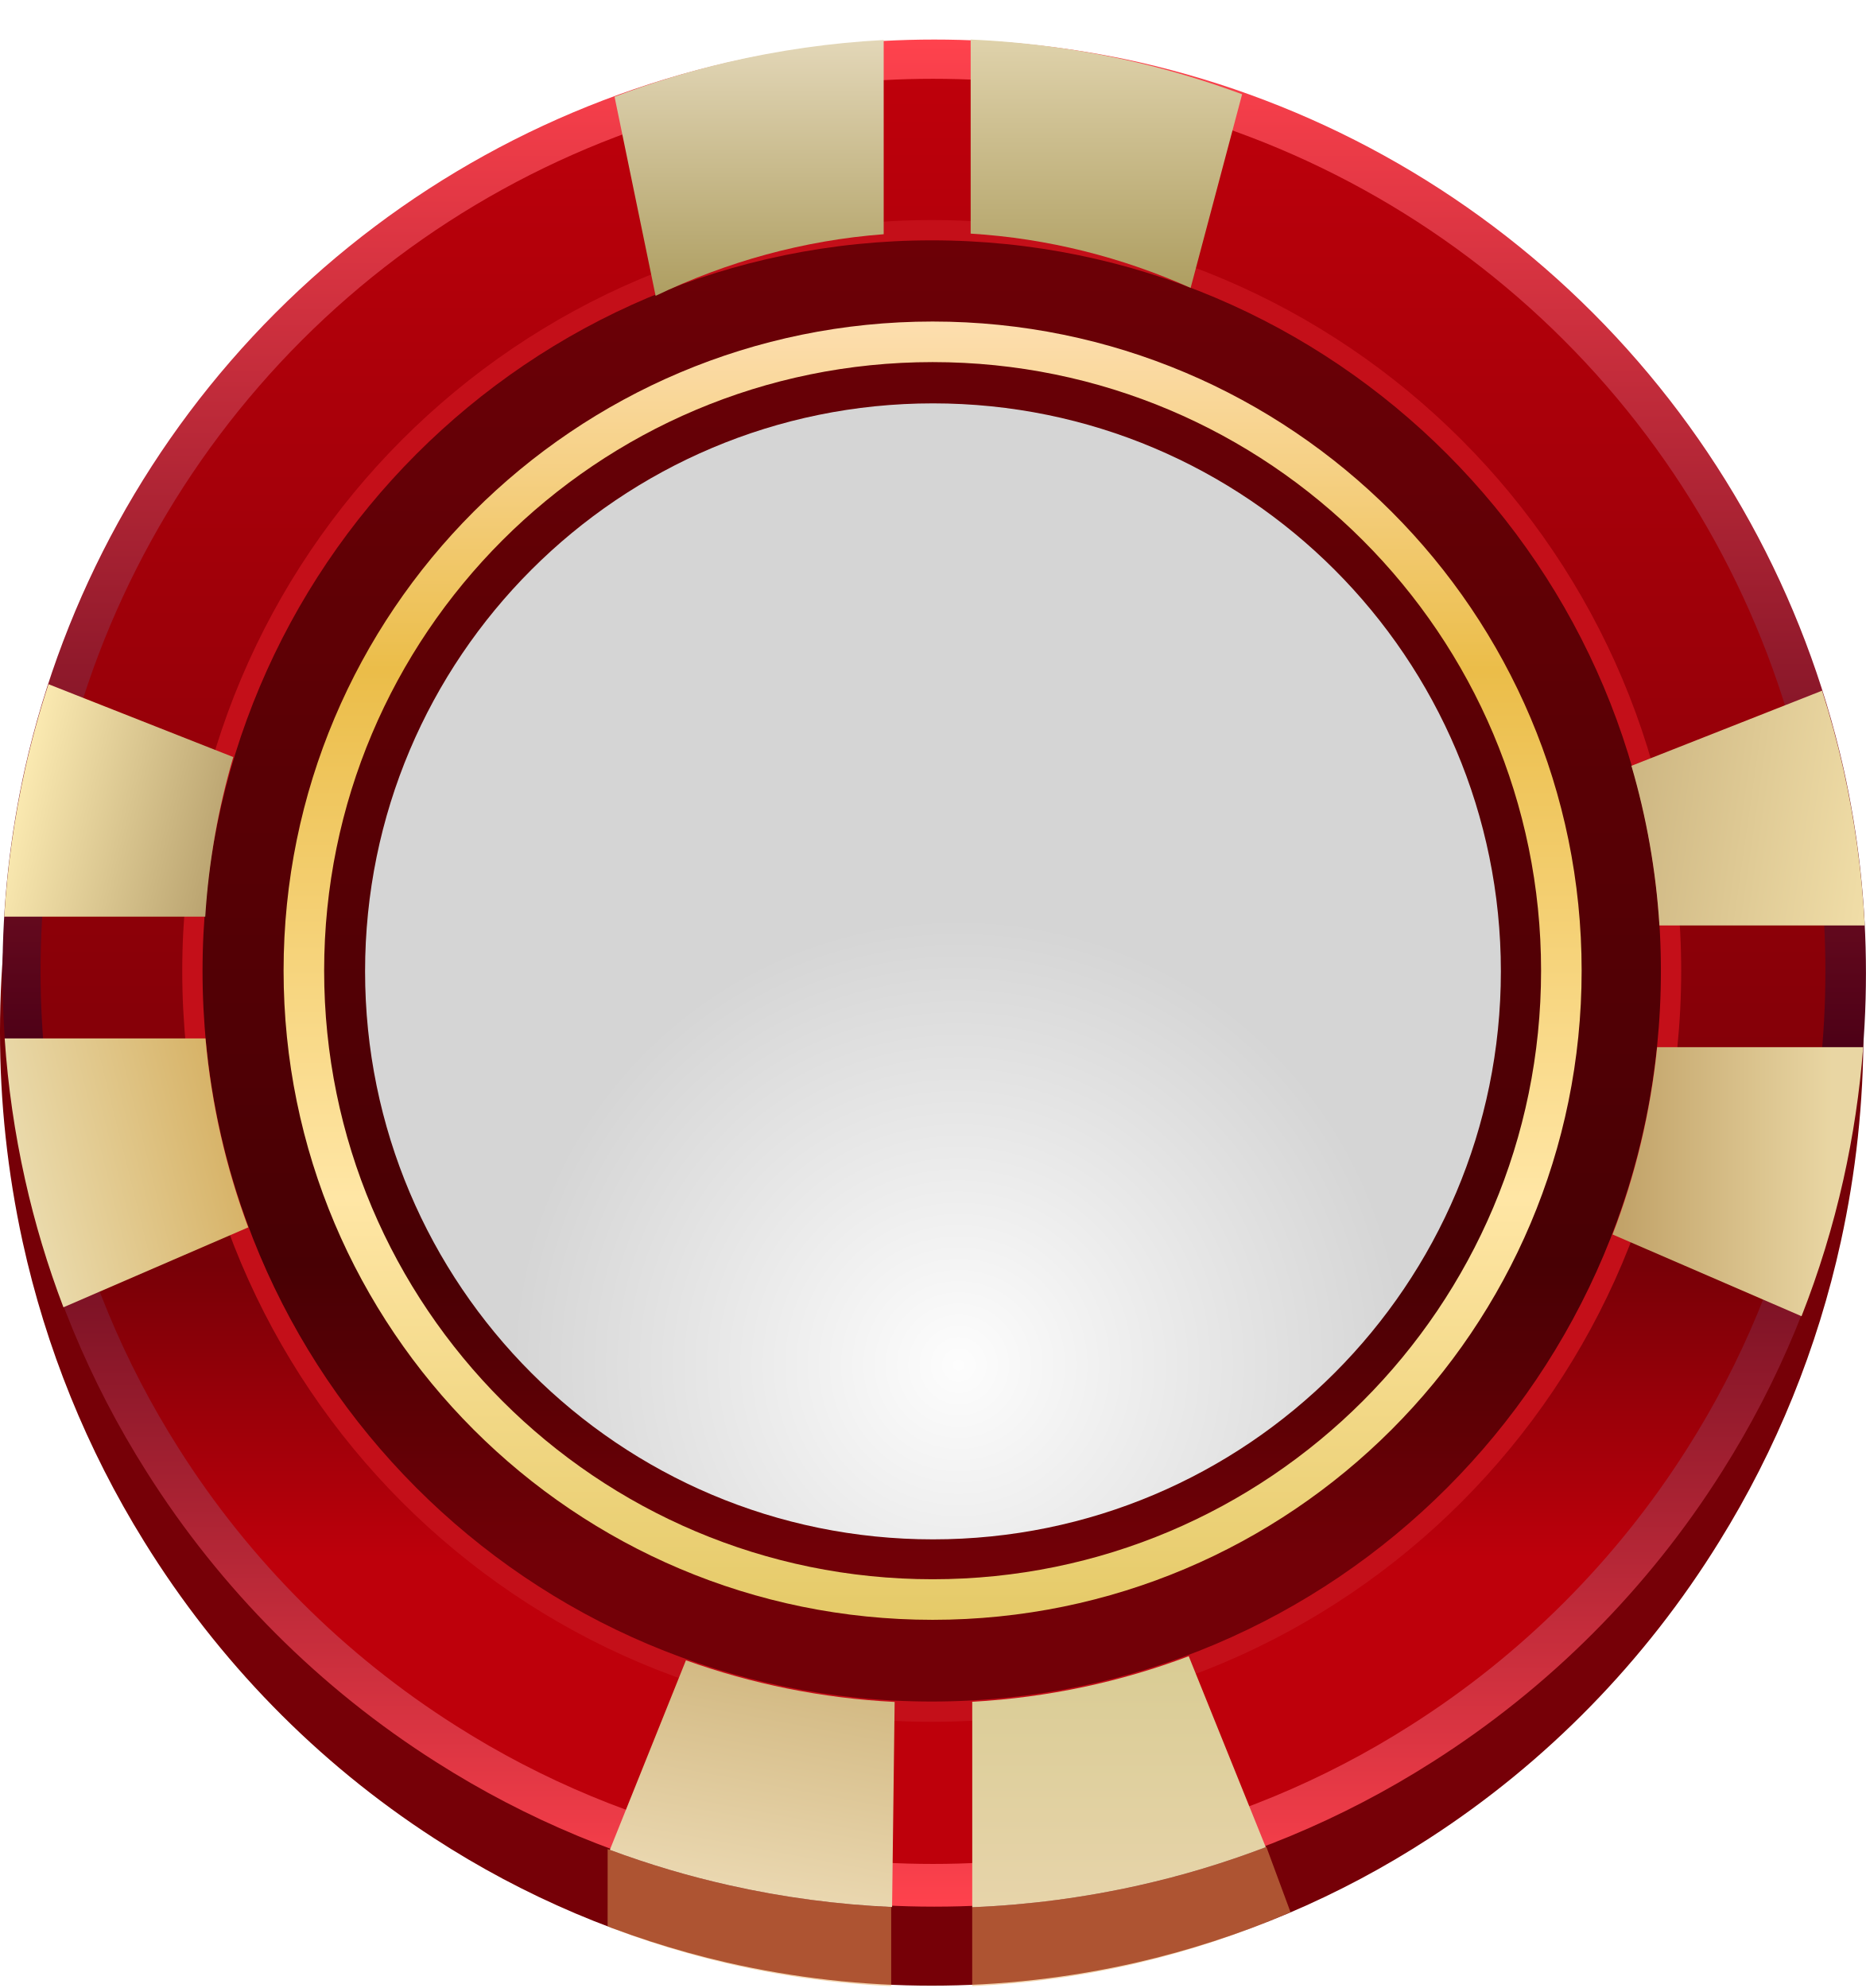
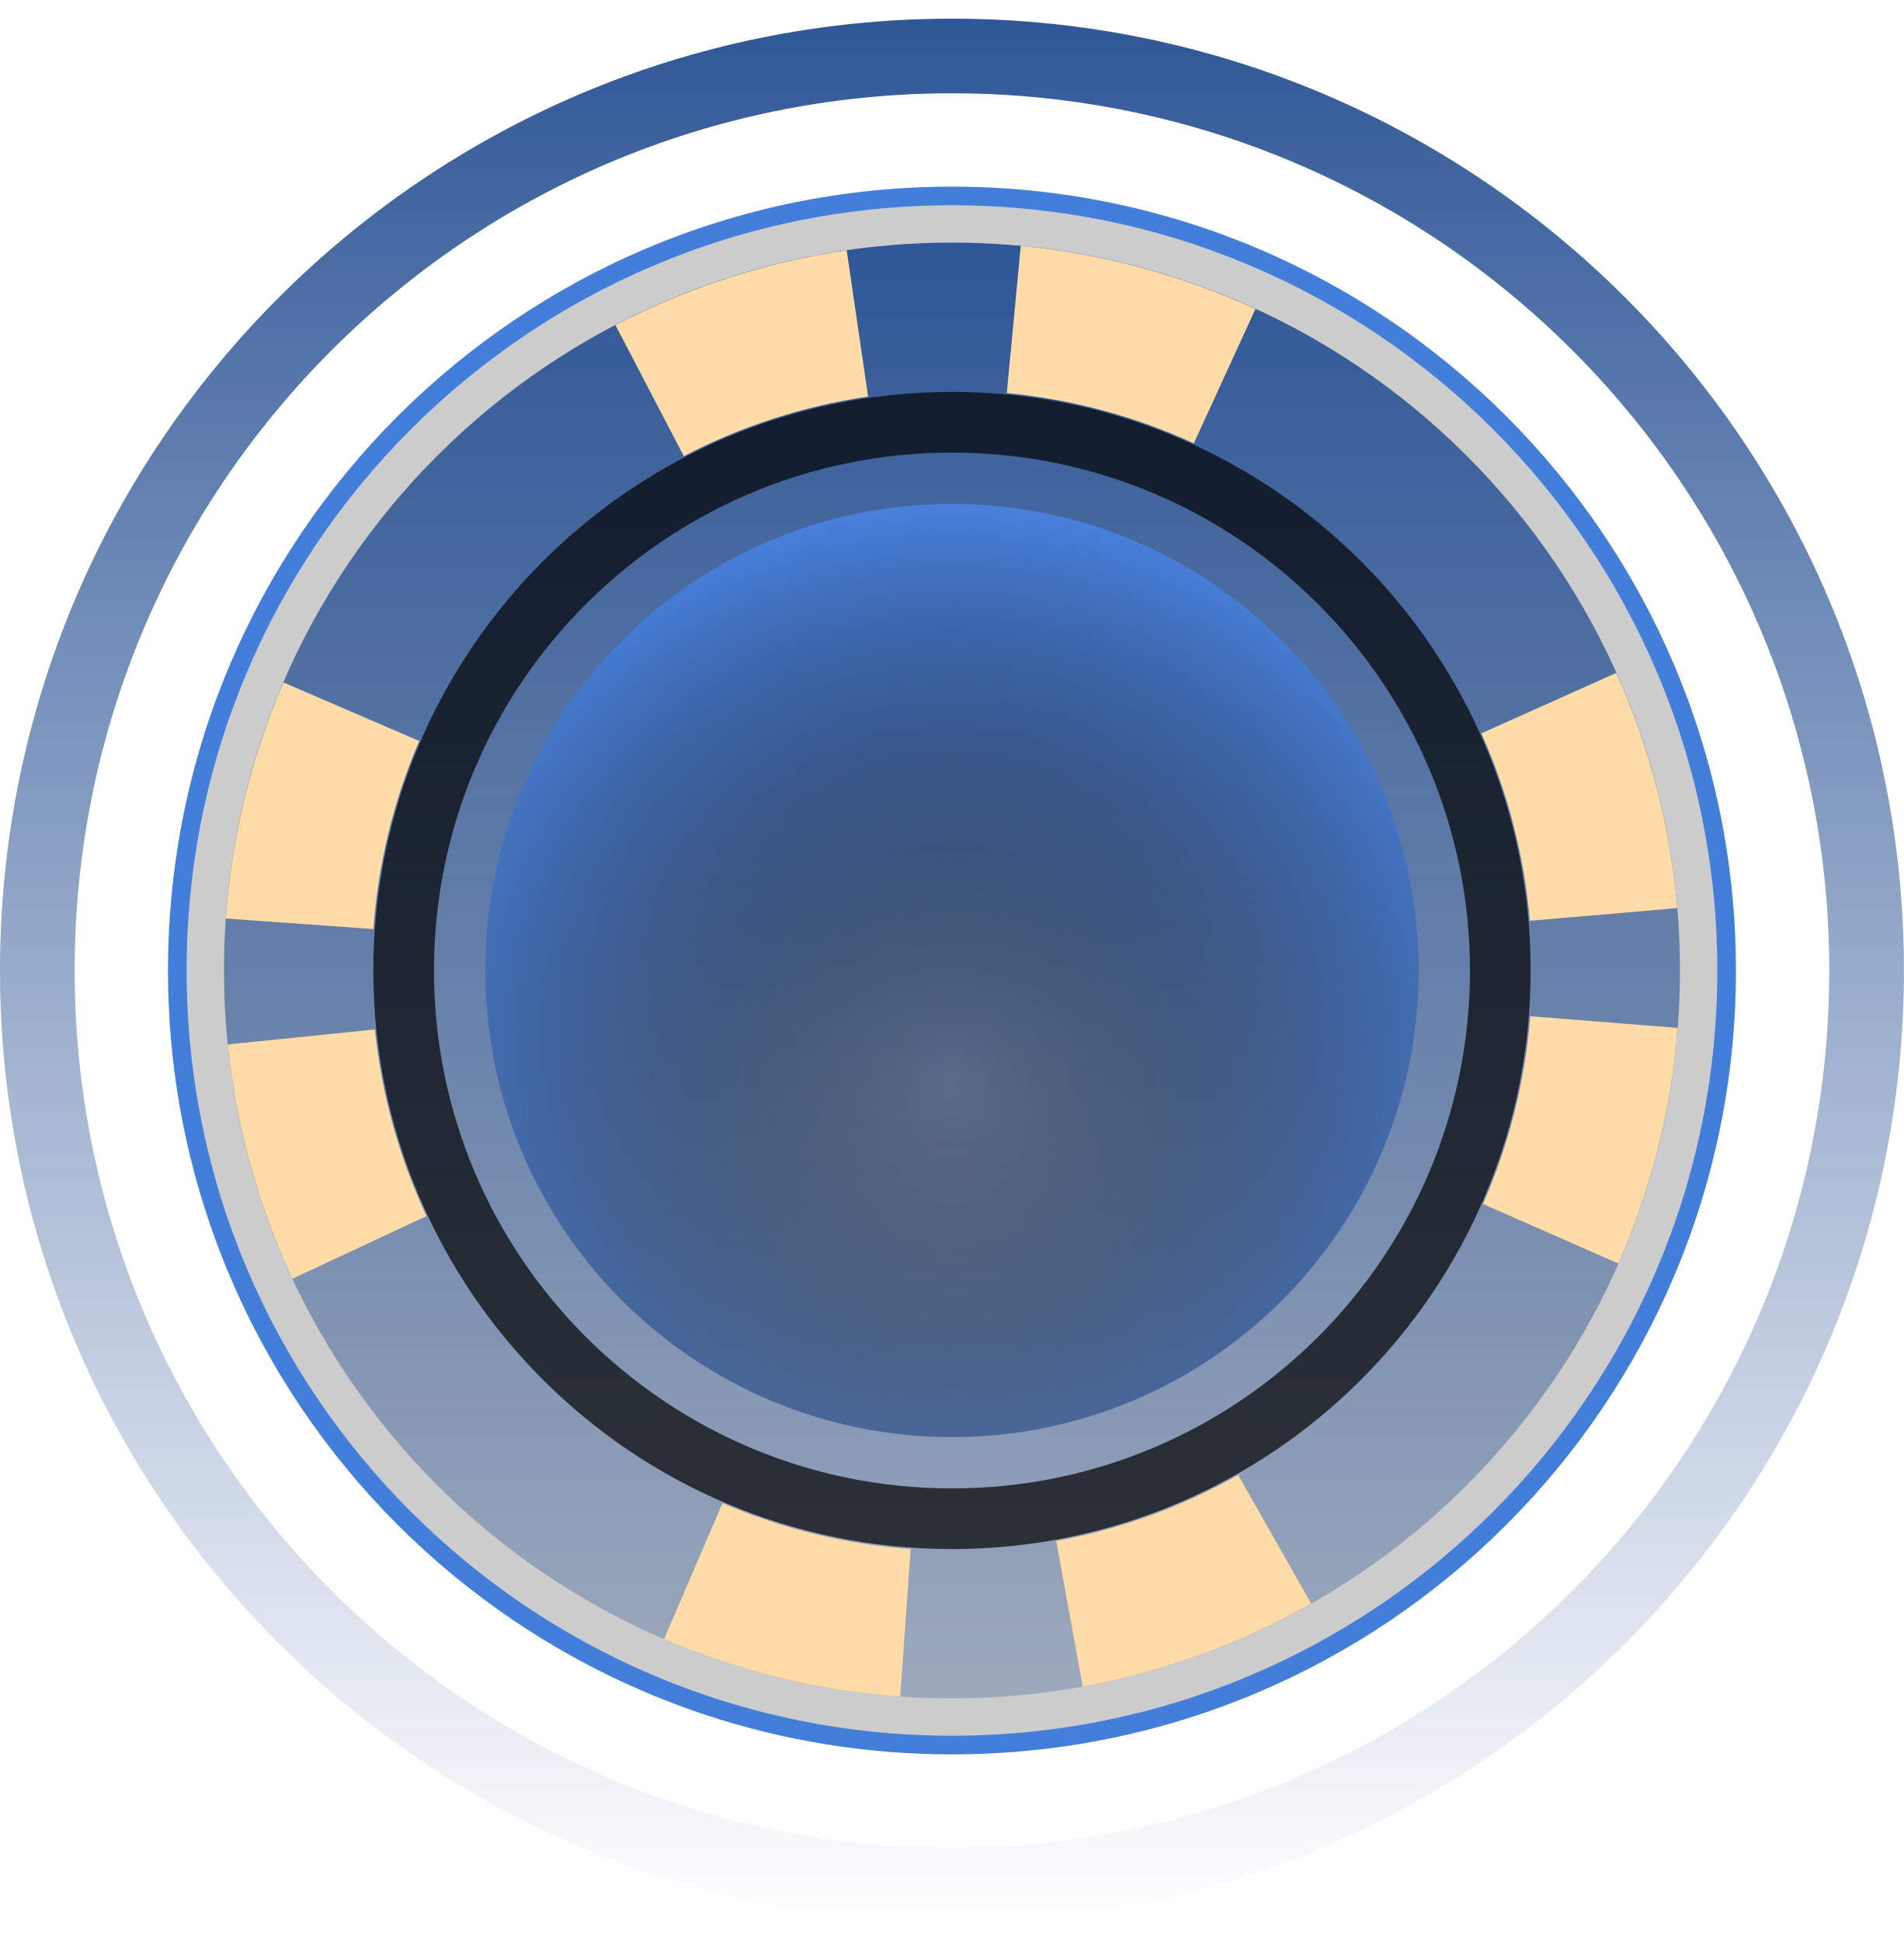
- <svg xmlns="http://www.w3.org/2000/svg" width="46" height="49" viewBox="0 0 46 49" fill="none">
-   <path d="M45.938 25.432C45.94 27.172 45.753 28.905 45.381 30.603C44.807 33.225 43.793 35.726 42.385 37.994C40.563 40.943 38.123 43.44 35.242 45.306C33.026 46.747 30.583 47.784 28.021 48.372C24.694 49.133 21.244 49.133 17.918 48.372C15.356 47.784 12.913 46.747 10.697 45.306C7.816 43.44 5.376 40.943 3.553 37.994C2.145 35.726 1.131 33.225 0.557 30.603C-0.186 27.196 -0.186 23.664 0.557 20.258C1.516 15.921 3.656 11.95 6.728 8.806C9.801 5.662 13.68 3.473 17.918 2.492C21.244 1.732 24.694 1.732 28.021 2.492C32.258 3.474 36.137 5.664 39.209 8.808C42.281 11.952 44.421 15.921 45.381 20.258C45.753 21.957 45.94 23.692 45.938 25.432Z" fill="#760007" />
-   <path d="M46 23.985C46.001 25.687 45.814 27.384 45.443 29.045C44.869 31.612 43.855 34.059 42.447 36.279C40.624 39.166 38.184 41.61 35.303 43.435C33.087 44.846 30.644 45.862 28.082 46.437C24.756 47.181 21.306 47.181 17.979 46.437C15.417 45.862 12.974 44.846 10.758 43.435C7.877 41.61 5.437 39.166 3.615 36.279C2.207 34.059 1.193 31.612 0.619 29.045C-0.124 25.712 -0.124 22.255 0.619 18.921C1.578 14.676 3.717 10.79 6.79 7.713C9.862 4.636 13.742 2.493 17.979 1.533C21.306 0.789 24.756 0.789 28.082 1.533C32.319 2.494 36.198 4.637 39.27 7.714C42.343 10.791 44.483 14.677 45.443 18.921C45.815 20.583 46.001 22.282 46 23.985Z" fill="url(#paint0_linear_10187_105018)" />
-   <path d="M45 23.942C45.001 25.57 44.822 27.192 44.466 28.781C43.916 31.235 42.945 33.575 41.597 35.697C39.851 38.457 37.514 40.794 34.755 42.539C32.632 43.888 30.292 44.859 27.838 45.409C24.652 46.12 21.348 46.12 18.162 45.409C15.708 44.859 13.368 43.888 11.245 42.539C8.486 40.794 6.149 38.457 4.403 35.697C3.055 33.575 2.084 31.235 1.534 28.781C0.822 25.593 0.822 22.288 1.534 19.101C2.452 15.042 4.502 11.327 7.444 8.384C10.387 5.442 14.103 3.394 18.162 2.476C21.348 1.764 24.652 1.764 27.838 2.476C31.896 3.395 35.612 5.444 38.554 8.386C41.497 11.328 43.547 15.043 44.466 19.101C44.822 20.69 45.001 22.314 45 23.942Z" fill="url(#paint1_linear_10187_105018)" />
-   <path d="M22.969 42.189C33.036 42.189 41.195 34.015 41.195 23.932C41.195 13.848 33.036 5.674 22.969 5.674C12.903 5.674 4.743 13.848 4.743 23.932C4.743 34.015 12.903 42.189 22.969 42.189Z" fill="black" fill-opacity="0.4" stroke="#C40F19" stroke-width="0.5" />
-   <path fill-rule="evenodd" clip-rule="evenodd" d="M22.991 38.925C31.275 38.925 37.991 32.209 37.991 23.925C37.991 15.64 31.275 8.925 22.991 8.925C14.707 8.925 7.991 15.64 7.991 23.925C7.991 32.209 14.707 38.925 22.991 38.925ZM38.991 23.925C38.991 32.761 31.827 39.925 22.991 39.925C14.154 39.925 6.991 32.761 6.991 23.925C6.991 15.088 14.154 7.925 22.991 7.925C31.827 7.925 38.991 15.088 38.991 23.925Z" fill="url(#paint2_linear_10187_105018)" />
-   <path d="M23 37.942C30.732 37.942 37 31.674 37 23.942C37 16.21 30.732 9.942 23 9.942C15.268 9.942 9 16.21 9 23.942C9 31.674 15.268 37.942 23 37.942Z" fill="url(#paint3_radial_10187_105018)" />
-   <path fill-rule="evenodd" clip-rule="evenodd" d="M23.967 47.009V48.953C25.328 48.891 26.684 48.705 28.02 48.393C29.32 48.088 30.59 47.665 31.814 47.13L31.219 45.523C30.199 45.913 29.151 46.23 28.082 46.47C26.725 46.773 25.348 46.953 23.967 47.009Z" fill="#E7A85E" fill-opacity="0.5" />
-   <path fill-rule="evenodd" clip-rule="evenodd" d="M14.98 45.575L14.979 47.483C15.937 47.855 16.918 48.159 17.918 48.393C19.254 48.705 20.61 48.892 21.97 48.953V47.004C20.631 46.942 19.296 46.764 17.979 46.47C16.958 46.24 15.956 45.941 14.98 45.575Z" fill="#E7A85E" fill-opacity="0.5" />
-   <path fill-rule="evenodd" clip-rule="evenodd" d="M44.918 17.024C45.12 17.658 45.296 18.301 45.443 18.954C45.727 20.223 45.903 21.513 45.97 22.81H40.909C40.823 21.452 40.587 20.136 40.218 18.876L44.918 17.024Z" fill="url(#paint4_linear_10187_105018)" />
-   <path fill-rule="evenodd" clip-rule="evenodd" d="M39.753 30.427C40.313 28.97 40.688 27.422 40.852 25.811H45.932C45.847 26.91 45.684 28.001 45.443 29.078C45.186 30.226 44.841 31.351 44.412 32.442L39.753 30.427Z" fill="url(#paint5_linear_10187_105018)" />
-   <path fill-rule="evenodd" clip-rule="evenodd" d="M23.929 0.975C25.302 1.035 26.671 1.222 28.02 1.537C28.904 1.746 29.773 2.009 30.621 2.323L29.352 7.096C27.653 6.339 25.83 5.875 23.929 5.758V0.975Z" fill="url(#paint6_linear_10187_105018)" />
-   <path fill-rule="evenodd" clip-rule="evenodd" d="M21.785 0.986V5.773C19.806 5.924 17.915 6.45 16.162 7.292L15.15 2.385C16.052 2.043 16.976 1.759 17.918 1.537C19.194 1.239 20.487 1.055 21.785 0.986Z" fill="url(#paint7_linear_10187_105018)" />
-   <path fill-rule="evenodd" clip-rule="evenodd" d="M5.066 25.595C5.211 27.219 5.572 28.781 6.12 30.252L1.564 32.222C1.175 31.2 0.858 30.15 0.619 29.078C0.362 27.928 0.194 26.764 0.115 25.595H5.066Z" fill="url(#paint8_linear_10187_105018)" />
-   <path fill-rule="evenodd" clip-rule="evenodd" d="M0.105 22.593C0.18 21.372 0.351 20.155 0.619 18.954C0.778 18.246 0.971 17.549 1.195 16.864L5.751 18.66C5.382 19.919 5.146 21.236 5.06 22.593H0.105Z" fill="url(#paint9_linear_10187_105018)" />
-   <path fill-rule="evenodd" clip-rule="evenodd" d="M23.968 41.945C25.837 41.842 27.631 41.453 29.305 40.822L31.204 45.529C30.189 45.916 29.146 46.231 28.082 46.469C26.726 46.773 25.349 46.953 23.968 47.009V41.945Z" fill="url(#paint10_linear_10187_105018)" />
-   <path fill-rule="evenodd" clip-rule="evenodd" d="M16.91 40.923C18.53 41.504 20.258 41.859 22.055 41.949L21.992 47.004C20.646 46.944 19.303 46.766 17.98 46.469C16.977 46.244 15.993 45.952 15.034 45.595L16.91 40.923Z" fill="url(#paint11_linear_10187_105018)" />
+ <svg xmlns="http://www.w3.org/2000/svg" width="51" height="52" viewBox="0 0 51 52" fill="none">
+   <path fill-rule="evenodd" clip-rule="evenodd" d="M2 26C2 38.979 12.521 49.5 25.5 49.5C38.479 49.5 49 38.979 49 26C49 13.021 38.479 2.5 25.5 2.5C12.521 2.5 2 13.021 2 26ZM25.5 0.5C11.417 0.5 0 11.917 0 26C0 40.083 11.417 51.5 25.5 51.5C39.583 51.5 51 40.083 51 26C51 11.917 39.583 0.5 25.5 0.5Z" fill="url(#paint0_linear_10472_18819)" />
+   <path fill-rule="evenodd" clip-rule="evenodd" d="M25.5 47C13.902 47 4.5 37.598 4.5 26C4.5 14.402 13.902 5 25.5 5C37.098 5 46.5 14.402 46.5 26C46.5 37.598 37.098 47 25.5 47ZM25.5 5.5C14.178 5.5 5 14.678 5 26C5 37.322 14.178 46.5 25.5 46.5C36.822 46.5 46 37.322 46 26C46 14.678 36.822 5.5 25.5 5.5Z" fill="#447EDB" />
+   <path d="M5 26C5 14.678 14.178 5.5 25.5 5.5C36.822 5.5 46 14.678 46 26C46 37.322 36.822 46.5 25.5 46.5C14.178 46.5 5 37.322 5 26Z" fill="black" fill-opacity="0.2" />
+   <path d="M6 26C6 15.23 14.73 6.5 25.5 6.5C36.27 6.5 45 15.23 45 26C45 36.77 36.27 45.5 25.5 45.5C14.73 45.5 6 36.77 6 26Z" fill="url(#paint1_linear_10472_18819)" />
+   <path d="M41 26C41 17.44 34.06 10.5 25.5 10.5C16.94 10.5 10 17.44 10 26C10 34.56 16.94 41.5 25.5 41.5C34.06 41.5 41 34.56 41 26ZM11.625 26C11.625 18.337 17.837 12.125 25.5 12.125C33.163 12.125 39.375 18.337 39.375 26C39.375 33.663 33.163 39.875 25.5 39.875C17.837 39.875 11.625 33.663 11.625 26Z" fill="black" fill-opacity="0.7" />
+   <circle cx="12.5" cy="12.5" r="12.5" transform="matrix(1 0 0 -1 13 38.5)" fill="url(#paint2_radial_10472_18819)" />
+   <path fill-rule="evenodd" clip-rule="evenodd" d="M27.343 6.588C29.518 6.794 31.643 7.365 33.63 8.276L31.978 11.877C30.395 11.151 28.702 10.696 26.968 10.532L27.343 6.588ZM35.122 42.961C33.221 44.039 31.153 44.791 29.003 45.183L28.292 41.286C30.005 40.973 31.653 40.375 33.167 39.516L35.122 42.961ZM17.787 43.911C19.794 44.775 21.932 45.296 24.112 45.451L24.394 41.5C22.657 41.376 20.953 40.961 19.354 40.272L17.787 43.911ZM16.486 8.709C18.424 7.699 20.518 7.021 22.68 6.705L23.253 10.625C21.53 10.877 19.862 11.416 18.317 12.221L16.486 8.709ZM6.101 27.982C6.323 30.156 6.909 32.277 7.834 34.257L11.423 32.58C10.686 31.002 10.219 29.312 10.042 27.579L6.101 27.982ZM6.05 24.607C6.206 22.427 6.727 20.29 7.592 18.283L11.23 19.851C10.541 21.45 10.126 23.153 10.001 24.89L6.05 24.607ZM44.939 27.538C44.767 29.716 44.23 31.85 43.35 33.85L39.724 32.256C40.425 30.662 40.853 28.961 40.99 27.225L44.939 27.538ZM44.928 24.328C44.741 22.151 44.189 20.021 43.295 18.027L39.68 19.647C40.392 21.236 40.832 22.933 40.981 24.668L44.928 24.328Z" fill="#FFDCA7" />
  <defs>
-     <linearGradient id="paint0_linear_10187_105018" x1="23.031" y1="0.975" x2="23.031" y2="46.995" gradientUnits="userSpaceOnUse">
-       <stop stop-color="#FF424D" />
-       <stop offset="0.545" stop-color="#4B0016" />
-       <stop offset="1" stop-color="#FF424D" />
+     <linearGradient id="paint0_linear_10472_18819" x1="25.5" y1="0.5" x2="25.5" y2="51.5" gradientUnits="userSpaceOnUse">
+       <stop stop-color="#2F5797" />
+       <stop offset="1" stop-color="#2F5797" stop-opacity="0" />
    </linearGradient>
-     <linearGradient id="paint1_linear_10187_105018" x1="23" y1="1.942" x2="23" y2="45.942" gradientUnits="userSpaceOnUse">
-       <stop stop-color="#BE000B" />
-       <stop offset="0.665" stop-color="#780007" />
-       <stop offset="0.831" stop-color="#BE000B" />
+     <linearGradient id="paint1_linear_10472_18819" x1="24.407" y1="6.5" x2="24.407" y2="45.5" gradientUnits="userSpaceOnUse">
+       <stop stop-color="#2F5797" />
+       <stop offset="1" stop-color="#2F5797" stop-opacity="0.3" />
    </linearGradient>
-     <linearGradient id="paint2_linear_10187_105018" x1="22.991" y1="7.925" x2="22.991" y2="39.925" gradientUnits="userSpaceOnUse">
-       <stop stop-color="#FDDEAF" />
-       <stop offset="0.269" stop-color="#EBBD49" />
-       <stop offset="0.675" stop-color="#FFE6A5" />
-       <stop offset="1" stop-color="#E5CA68" />
-     </linearGradient>
-     <radialGradient id="paint3_radial_10187_105018" cx="0" cy="0" r="1" gradientUnits="userSpaceOnUse" gradientTransform="translate(23.6339 33.6575) rotate(90) scale(13.3953)">
-       <stop stop-color="#FDFDFD" />
-       <stop offset="0.825" stop-color="#D5D5D5" />
+     <radialGradient id="paint2_radial_10472_18819" cx="0" cy="0" r="1" gradientUnits="userSpaceOnUse" gradientTransform="translate(12.5 9.52285) rotate(90) scale(15.4772)">
+       <stop stop-opacity="0.2" />
+       <stop offset="1" stop-color="#4881DD" />
    </radialGradient>
-     <linearGradient id="paint4_linear_10187_105018" x1="40" y1="19.954" x2="47" y2="20.954" gradientUnits="userSpaceOnUse">
-       <stop stop-color="#CDB682" />
-       <stop offset="0.878" stop-color="#F0DDA7" />
-     </linearGradient>
-     <linearGradient id="paint5_linear_10187_105018" x1="40" y1="28.954" x2="46" y2="28.954" gradientUnits="userSpaceOnUse">
-       <stop stop-color="#C2A369" />
-       <stop offset="0.863" stop-color="#E9D6A3" />
-     </linearGradient>
-     <linearGradient id="paint6_linear_10187_105018" x1="27.275" y1="0.975" x2="27.275" y2="7.096" gradientUnits="userSpaceOnUse">
-       <stop stop-color="#DFD2AB" />
-       <stop offset="1" stop-color="#AE9E61" />
-     </linearGradient>
-     <linearGradient id="paint7_linear_10187_105018" x1="18.468" y1="0.986" x2="18.468" y2="7.292" gradientUnits="userSpaceOnUse">
-       <stop stop-color="#E3D7B8" />
-       <stop offset="1" stop-color="#AE9E61" />
-     </linearGradient>
-     <linearGradient id="paint8_linear_10187_105018" x1="6" y1="27.454" x2="1.11032e-07" y2="28.954" gradientUnits="userSpaceOnUse">
-       <stop stop-color="#D5AF61" />
-       <stop offset="1" stop-color="#ECDEB2" />
-     </linearGradient>
-     <linearGradient id="paint9_linear_10187_105018" x1="3.80445e-08" y1="19.954" x2="6" y2="21.454" gradientUnits="userSpaceOnUse">
-       <stop stop-color="#FFEEB5" />
-       <stop offset="1" stop-color="#B29B68" />
-     </linearGradient>
-     <linearGradient id="paint10_linear_10187_105018" x1="27.586" y1="40.822" x2="27.586" y2="47.009" gradientUnits="userSpaceOnUse">
-       <stop stop-color="#DCC593" />
-       <stop offset="0" stop-color="#D9CC94" />
-       <stop offset="1" stop-color="#E7D4AA" />
-     </linearGradient>
-     <linearGradient id="paint11_linear_10187_105018" x1="20.5" y1="40.954" x2="19" y2="48.954" gradientUnits="userSpaceOnUse">
-       <stop stop-color="#D0B67E" />
-       <stop offset="1" stop-color="#F4E4C3" />
-     </linearGradient>
  </defs>
</svg>
